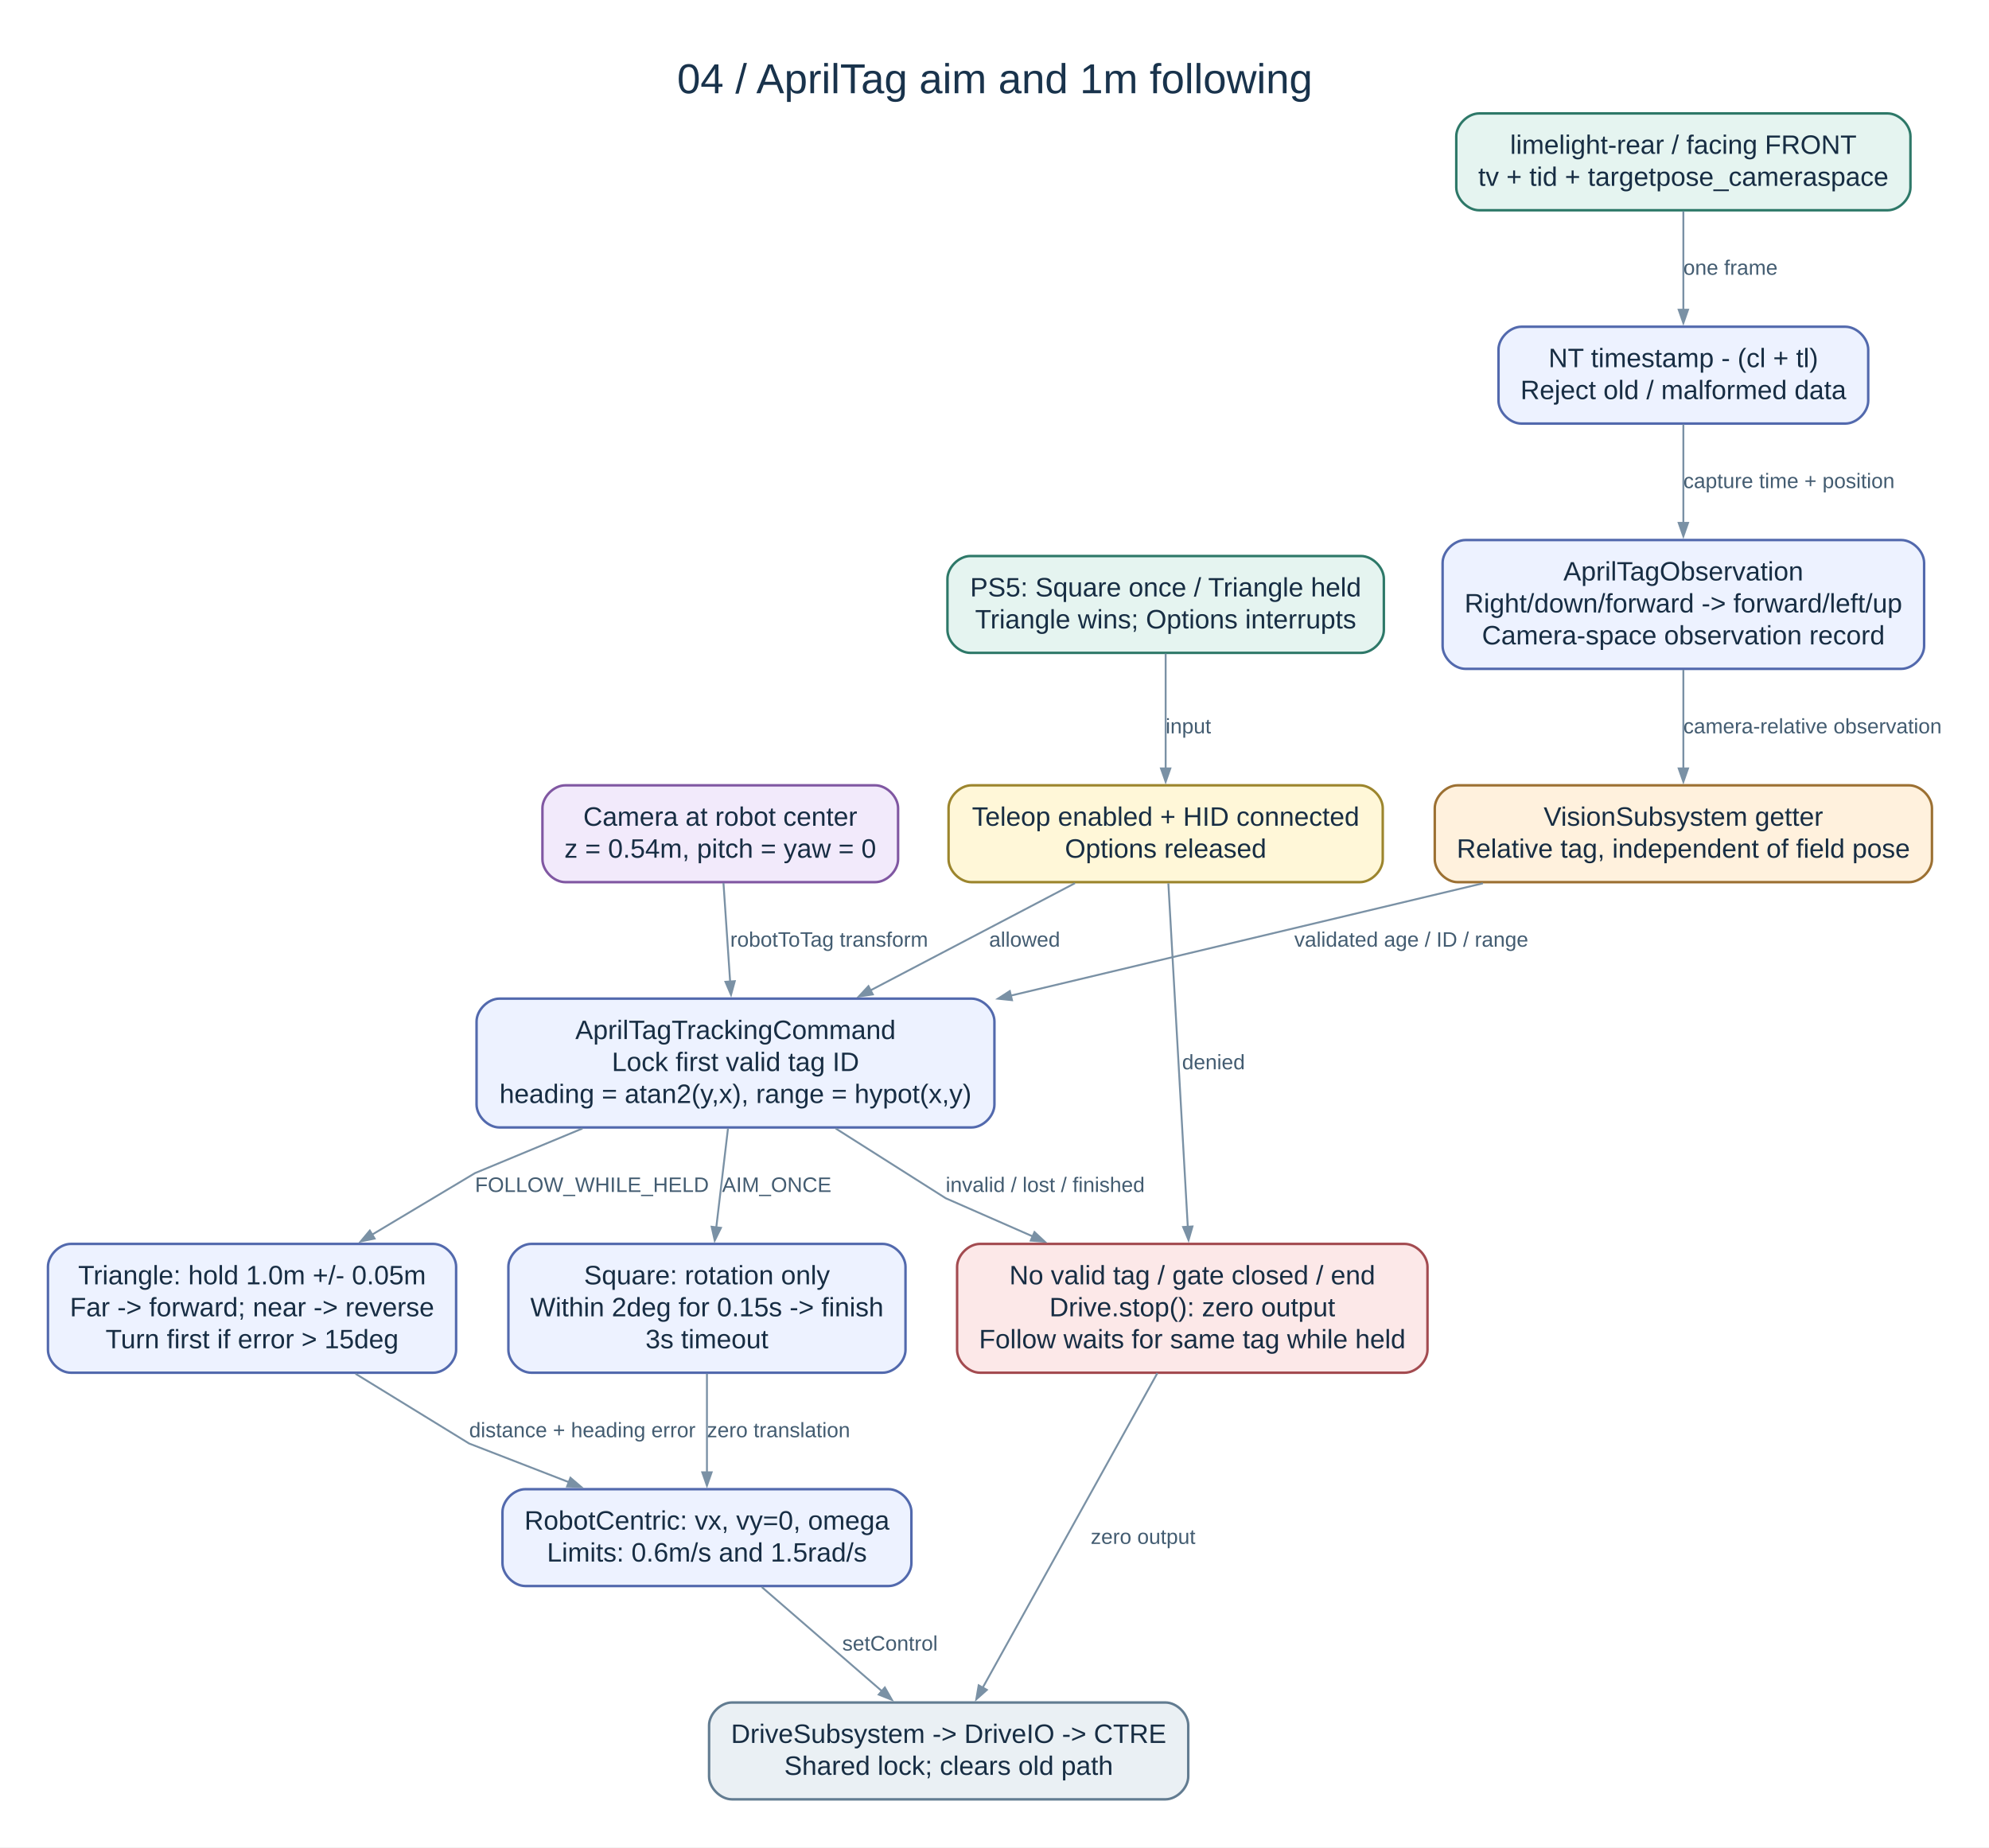
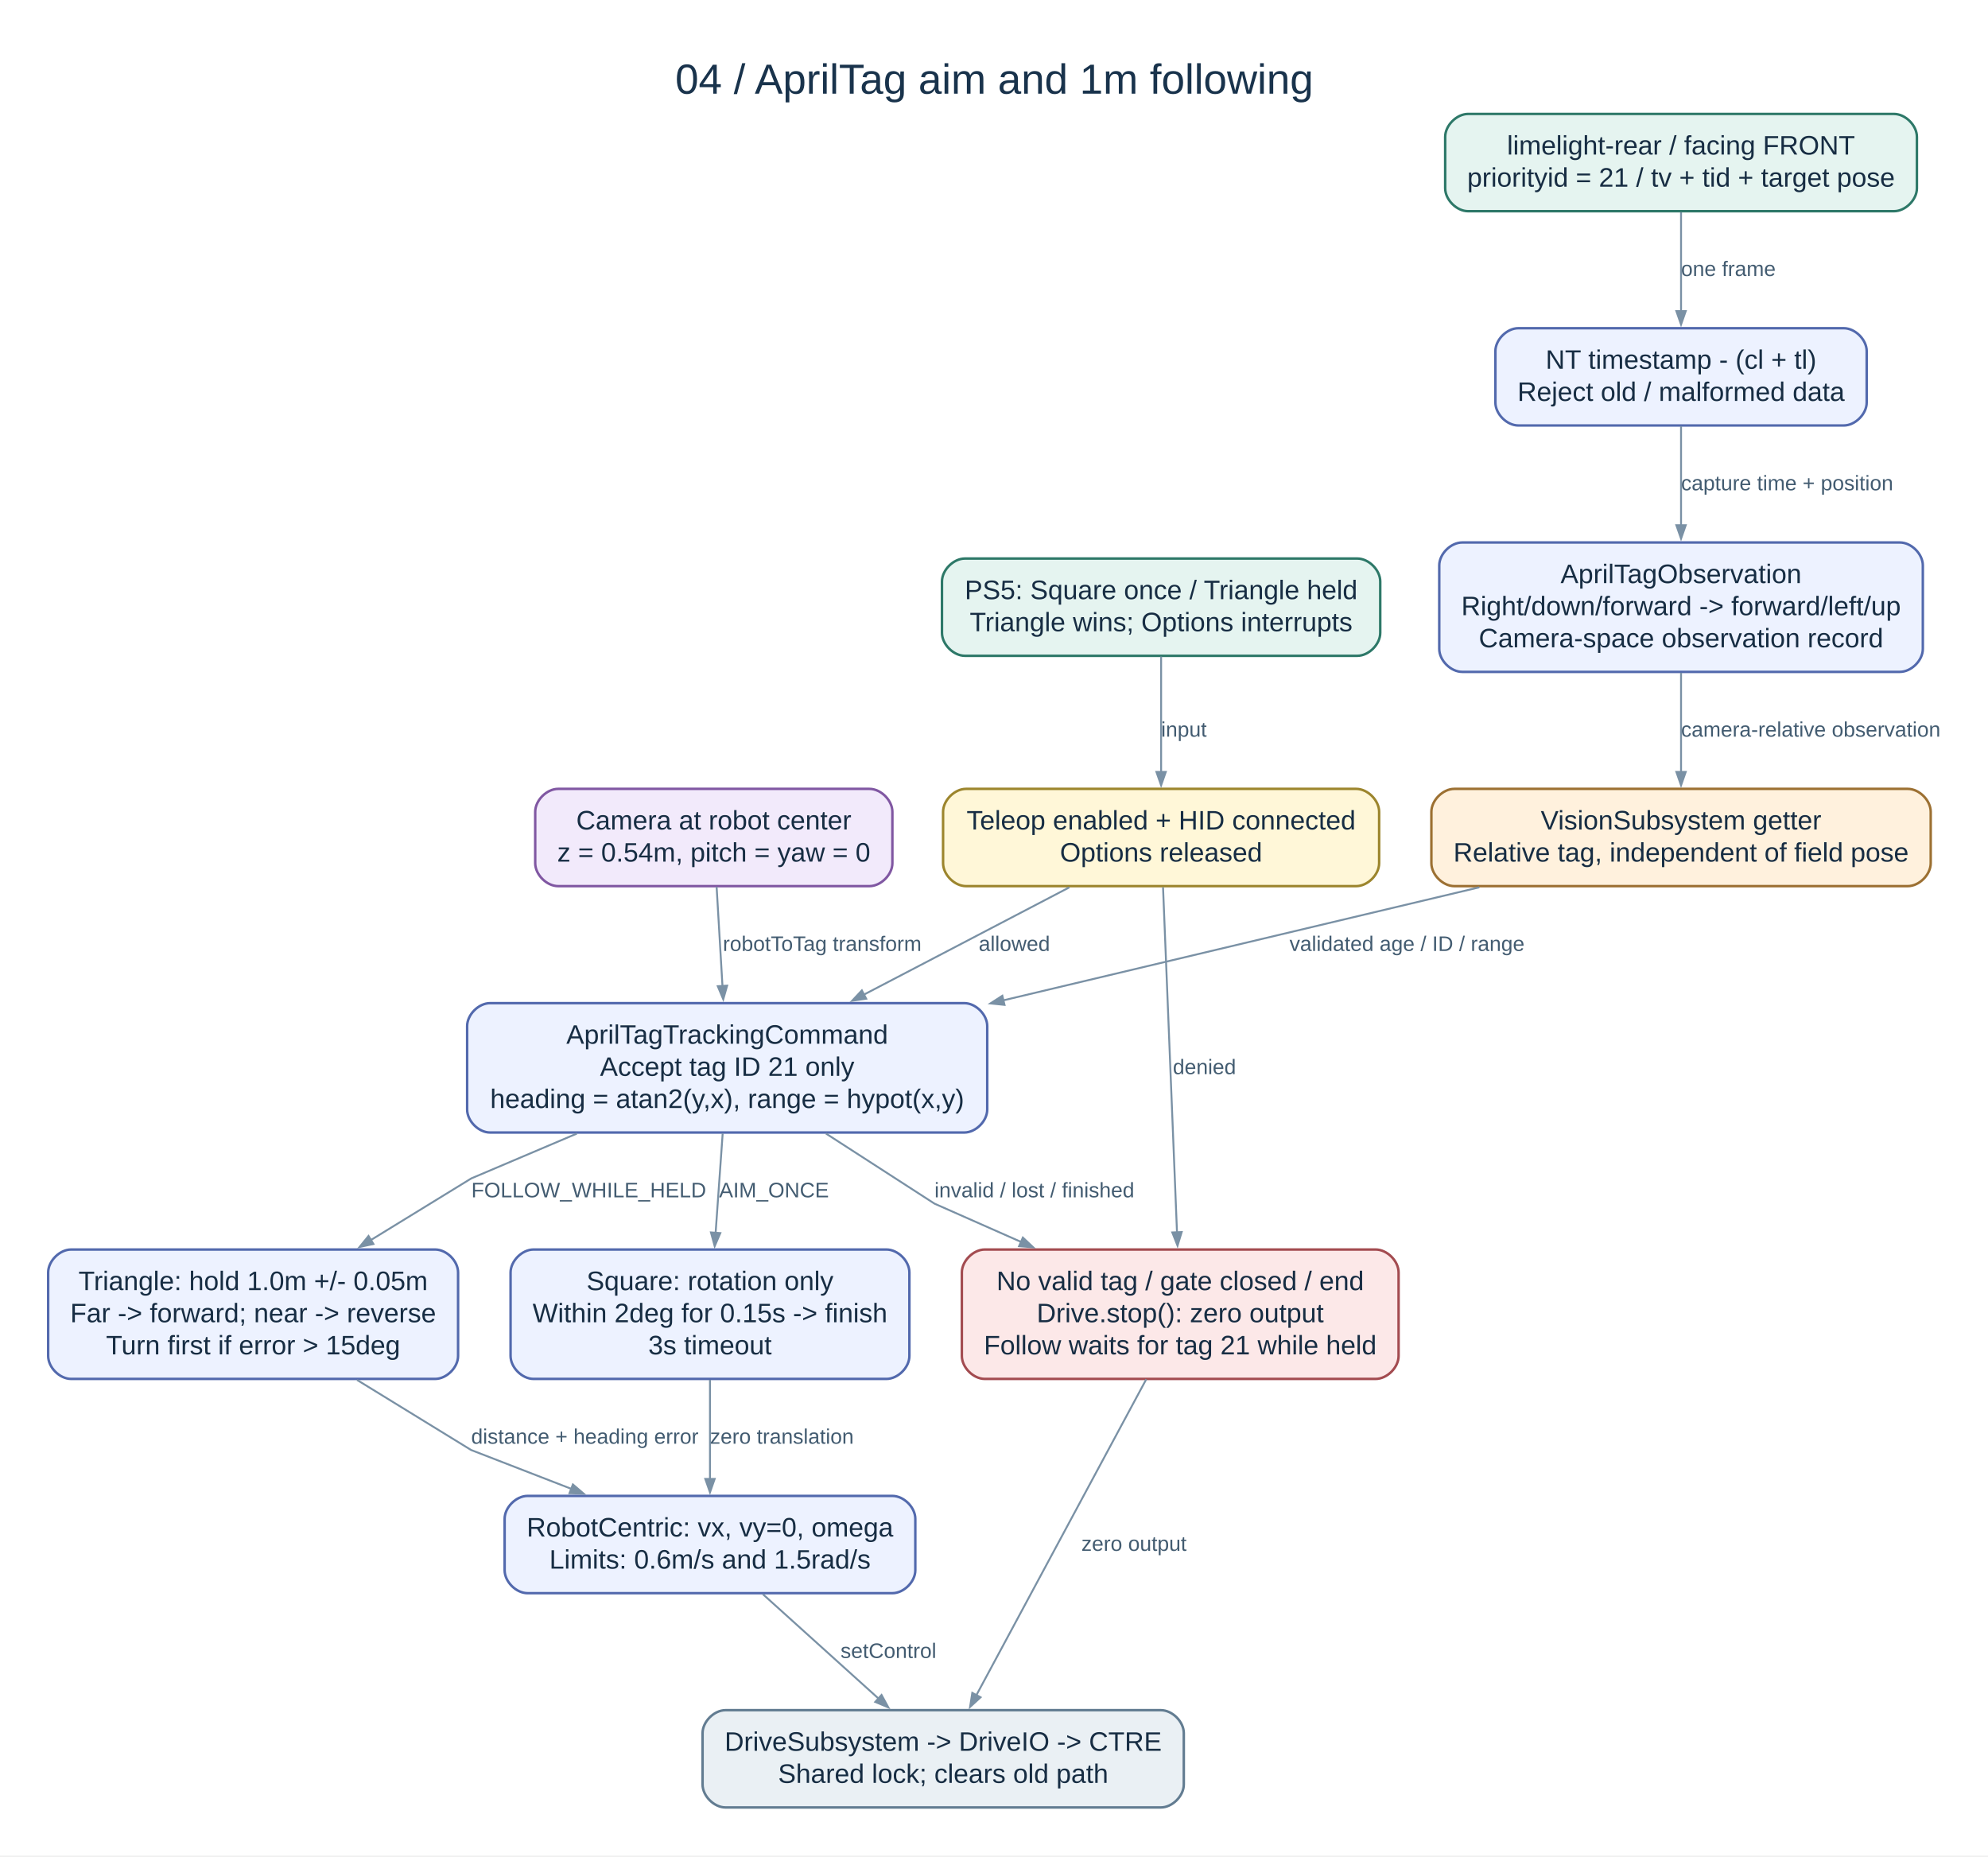
- <svg xmlns="http://www.w3.org/2000/svg" width="1045pt" height="971pt" viewBox="0.00 0.00 1045.00 971.00">
+ <svg xmlns="http://www.w3.org/2000/svg" width="1040pt" height="971pt" viewBox="0.00 0.00 1040.00 971.00">
  <g id="graph0" class="graph" transform="scale(1 1) rotate(0) translate(25.2 945.44)">
-     <polygon fill="white" stroke="none" points="-25.2,25.2 -25.2,-945.44 1020.15,-945.44 1020.15,25.2 -25.2,25.2" />
-     <text xml:space="preserve" text-anchor="middle" x="497.47" y="-896.44" font-family="Arial" font-size="22.00" fill="#19334c">04 / AprilTag aim and 1m following</text>
+     <polygon fill="white" stroke="none" points="-25.2,25.2 -25.2,-945.44 1015.15,-945.44 1015.15,25.2 -25.2,25.2" />
+     <text xml:space="preserve" text-anchor="middle" x="494.97" y="-896.44" font-family="Arial" font-size="22.00" fill="#19334c">04 / AprilTag aim and 1m following</text>
    <g id="node1" class="node">
-       <path fill="#e5f4f0" stroke="#2d7868" stroke-width="1.3" d="M689.86,-653.28C689.86,-653.28 484.58,-653.28 484.58,-653.28 478.58,-653.28 472.58,-647.28 472.58,-641.28 472.58,-641.28 472.58,-614.4 472.58,-614.4 472.58,-608.4 478.58,-602.4 484.58,-602.4 484.58,-602.4 689.86,-602.4 689.86,-602.4 695.86,-602.4 701.86,-608.4 701.86,-614.4 701.86,-614.4 701.86,-641.28 701.86,-641.28 701.86,-647.28 695.86,-653.28 689.86,-653.28" />
-       <text xml:space="preserve" text-anchor="middle" x="587.22" y="-632.04" font-family="Arial" font-size="14.00" fill="#172d43">PS5: Square once / Triangle held</text>
-       <text xml:space="preserve" text-anchor="middle" x="587.22" y="-615.24" font-family="Arial" font-size="14.00" fill="#172d43">Triangle wins; Options interrupts</text>
+       <path fill="#e5f4f0" stroke="#2d7868" stroke-width="1.3" d="M684.86,-653.28C684.86,-653.28 479.58,-653.28 479.58,-653.28 473.58,-653.28 467.58,-647.28 467.58,-641.28 467.58,-641.28 467.58,-614.4 467.58,-614.4 467.58,-608.4 473.58,-602.4 479.58,-602.4 479.58,-602.4 684.86,-602.4 684.86,-602.4 690.86,-602.4 696.86,-608.4 696.86,-614.4 696.86,-614.4 696.86,-641.28 696.86,-641.28 696.86,-647.28 690.86,-653.28 684.86,-653.28" />
+       <text xml:space="preserve" text-anchor="middle" x="582.22" y="-632.04" font-family="Arial" font-size="14.00" fill="#172d43">PS5: Square once / Triangle held</text>
+       <text xml:space="preserve" text-anchor="middle" x="582.22" y="-615.24" font-family="Arial" font-size="14.00" fill="#172d43">Triangle wins; Options interrupts</text>
    </g>
    <g id="node2" class="node">
-       <path fill="#fff7d8" stroke="#9c852d" stroke-width="1.3" d="M689.28,-532.8C689.28,-532.8 485.16,-532.8 485.16,-532.8 479.16,-532.8 473.16,-526.8 473.16,-520.8 473.16,-520.8 473.16,-493.92 473.16,-493.92 473.16,-487.92 479.16,-481.92 485.16,-481.92 485.16,-481.92 689.28,-481.92 689.28,-481.92 695.28,-481.92 701.28,-487.92 701.28,-493.92 701.28,-493.92 701.28,-520.8 701.28,-520.8 701.28,-526.8 695.28,-532.8 689.28,-532.8" />
-       <text xml:space="preserve" text-anchor="middle" x="587.22" y="-511.56" font-family="Arial" font-size="14.00" fill="#172d43">Teleop enabled + HID connected</text>
-       <text xml:space="preserve" text-anchor="middle" x="587.22" y="-494.76" font-family="Arial" font-size="14.00" fill="#172d43">Options released</text>
+       <path fill="#fff7d8" stroke="#9c852d" stroke-width="1.3" d="M684.28,-532.8C684.28,-532.8 480.16,-532.8 480.16,-532.8 474.16,-532.8 468.16,-526.8 468.16,-520.8 468.16,-520.8 468.16,-493.92 468.16,-493.92 468.16,-487.92 474.16,-481.92 480.16,-481.92 480.16,-481.92 684.28,-481.92 684.28,-481.92 690.28,-481.92 696.28,-487.92 696.28,-493.92 696.28,-493.92 696.28,-520.8 696.28,-520.8 696.28,-526.8 690.28,-532.8 684.28,-532.8" />
+       <text xml:space="preserve" text-anchor="middle" x="582.22" y="-511.56" font-family="Arial" font-size="14.00" fill="#172d43">Teleop enabled + HID connected</text>
+       <text xml:space="preserve" text-anchor="middle" x="582.22" y="-494.76" font-family="Arial" font-size="14.00" fill="#172d43">Options released</text>
    </g>
    <g id="edge1" class="edge">
-       <path fill="none" stroke="#7a91a5" d="M587.22,-602C587.22,-584.47 587.22,-560.78 587.22,-541.61" />
-       <polygon fill="#7a91a5" stroke="#7a91a5" points="589.67,-541.68 587.22,-534.68 584.77,-541.68 589.67,-541.68" />
-       <text xml:space="preserve" text-anchor="middle" x="599.15" y="-560.1" font-family="Arial" font-size="11.00" fill="#435c71">input</text>
+       <path fill="none" stroke="#7a91a5" d="M582.22,-602C582.22,-584.47 582.22,-560.78 582.22,-541.61" />
+       <polygon fill="#7a91a5" stroke="#7a91a5" points="584.67,-541.68 582.22,-534.68 579.77,-541.68 584.67,-541.68" />
+       <text xml:space="preserve" text-anchor="middle" x="594.15" y="-560.1" font-family="Arial" font-size="11.00" fill="#435c71">input</text>
    </g>
    <g id="node8" class="node">
-       <path fill="#edf2ff" stroke="#5269ad" stroke-width="1.3" d="M485.26,-420.72C485.26,-420.72 237.18,-420.72 237.18,-420.72 231.18,-420.72 225.18,-414.72 225.18,-408.72 225.18,-408.72 225.18,-365.04 225.18,-365.04 225.18,-359.04 231.18,-353.04 237.18,-353.04 237.18,-353.04 485.26,-353.04 485.26,-353.04 491.26,-353.04 497.26,-359.04 497.26,-365.04 497.26,-365.04 497.26,-408.72 497.26,-408.72 497.26,-414.72 491.26,-420.72 485.26,-420.72" />
-       <text xml:space="preserve" text-anchor="middle" x="361.22" y="-399.48" font-family="Arial" font-size="14.00" fill="#172d43">AprilTagTrackingCommand</text>
-       <text xml:space="preserve" text-anchor="middle" x="361.22" y="-382.68" font-family="Arial" font-size="14.00" fill="#172d43">Lock first valid tag ID</text>
-       <text xml:space="preserve" text-anchor="middle" x="361.22" y="-365.88" font-family="Arial" font-size="14.00" fill="#172d43">heading = atan2(y,x), range = hypot(x,y)</text>
+       <path fill="#edf2ff" stroke="#5269ad" stroke-width="1.3" d="M479.26,-420.72C479.26,-420.72 231.18,-420.72 231.18,-420.72 225.18,-420.72 219.18,-414.72 219.18,-408.72 219.18,-408.72 219.18,-365.04 219.18,-365.04 219.18,-359.04 225.18,-353.04 231.18,-353.04 231.18,-353.04 479.26,-353.04 479.26,-353.04 485.26,-353.04 491.26,-359.04 491.26,-365.04 491.26,-365.04 491.26,-408.72 491.26,-408.72 491.26,-414.72 485.26,-420.72 479.26,-420.72" />
+       <text xml:space="preserve" text-anchor="middle" x="355.22" y="-399.48" font-family="Arial" font-size="14.00" fill="#172d43">AprilTagTrackingCommand</text>
+       <text xml:space="preserve" text-anchor="middle" x="355.22" y="-382.68" font-family="Arial" font-size="14.00" fill="#172d43">Accept tag ID 21 only</text>
+       <text xml:space="preserve" text-anchor="middle" x="355.22" y="-365.88" font-family="Arial" font-size="14.00" fill="#172d43">heading = atan2(y,x), range = hypot(x,y)</text>
    </g>
    <g id="edge2" class="edge">
-       <path fill="none" stroke="#7a91a5" d="M539.57,-481.38C508.37,-465.03 467.06,-443.37 432.05,-425.01" />
-       <polygon fill="#7a91a5" stroke="#7a91a5" points="433.36,-422.93 426.02,-421.85 431.08,-427.27 433.36,-422.93" />
-       <text xml:space="preserve" text-anchor="middle" x="513.11" y="-448.02" font-family="Arial" font-size="11.00" fill="#435c71">allowed</text>
+       <path fill="none" stroke="#7a91a5" d="M534.22,-481.29C501.56,-464.22 464.22,-444.72 464.22,-444.72 464.22,-444.72 447.23,-435.86 426.66,-425.13" />
+       <polygon fill="#7a91a5" stroke="#7a91a5" points="427.94,-423.04 420.6,-421.97 425.67,-427.38 427.94,-423.04" />
+       <text xml:space="preserve" text-anchor="middle" x="505.44" y="-448.02" font-family="Arial" font-size="11.00" fill="#435c71">allowed</text>
    </g>
    <g id="node13" class="node">
-       <path fill="#fce8e8" stroke="#a34b50" stroke-width="1.3" d="M712.79,-291.84C712.79,-291.84 489.65,-291.84 489.65,-291.84 483.65,-291.84 477.65,-285.84 477.65,-279.84 477.65,-279.84 477.65,-236.16 477.65,-236.16 477.65,-230.16 483.65,-224.16 489.65,-224.16 489.65,-224.16 712.79,-224.16 712.79,-224.16 718.79,-224.16 724.79,-230.16 724.79,-236.16 724.79,-236.16 724.79,-279.84 724.79,-279.84 724.79,-285.84 718.79,-291.84 712.79,-291.84" />
-       <text xml:space="preserve" text-anchor="middle" x="601.22" y="-270.6" font-family="Arial" font-size="14.00" fill="#172d43">No valid tag / gate closed / end</text>
-       <text xml:space="preserve" text-anchor="middle" x="601.22" y="-253.8" font-family="Arial" font-size="14.00" fill="#172d43">Drive.stop(): zero output</text>
-       <text xml:space="preserve" text-anchor="middle" x="601.22" y="-237" font-family="Arial" font-size="14.00" fill="#172d43">Follow waits for same tag while held</text>
+       <path fill="#fce8e8" stroke="#a34b50" stroke-width="1.3" d="M694.46,-291.84C694.46,-291.84 489.98,-291.84 489.98,-291.84 483.98,-291.84 477.98,-285.84 477.98,-279.84 477.98,-279.84 477.98,-236.16 477.98,-236.16 477.98,-230.16 483.98,-224.16 489.98,-224.16 489.98,-224.16 694.46,-224.16 694.46,-224.16 700.46,-224.16 706.46,-230.16 706.46,-236.16 706.46,-236.16 706.46,-279.84 706.46,-279.84 706.46,-285.84 700.46,-291.84 694.46,-291.84" />
+       <text xml:space="preserve" text-anchor="middle" x="592.22" y="-270.6" font-family="Arial" font-size="14.00" fill="#172d43">No valid tag / gate closed / end</text>
+       <text xml:space="preserve" text-anchor="middle" x="592.22" y="-253.8" font-family="Arial" font-size="14.00" fill="#172d43">Drive.stop(): zero output</text>
+       <text xml:space="preserve" text-anchor="middle" x="592.22" y="-237" font-family="Arial" font-size="14.00" fill="#172d43">Follow waits for tag 21 while held</text>
    </g>
    <g id="edge3" class="edge">
-       <path fill="none" stroke="#7a91a5" d="M588.64,-481.28C591.04,-438.81 595.94,-352.34 598.86,-300.66" />
-       <polygon fill="#7a91a5" stroke="#7a91a5" points="601.3,-301 599.25,-293.87 596.4,-300.72 601.3,-301" />
-       <text xml:space="preserve" text-anchor="middle" x="612.36" y="-383.58" font-family="Arial" font-size="11.00" fill="#435c71">denied</text>
+       <path fill="none" stroke="#7a91a5" d="M583.23,-481.28C584.95,-438.81 588.45,-352.34 590.54,-300.66" />
+       <polygon fill="#7a91a5" stroke="#7a91a5" points="592.98,-300.97 590.81,-293.87 588.08,-300.77 592.98,-300.97" />
+       <text xml:space="preserve" text-anchor="middle" x="604.89" y="-383.58" font-family="Arial" font-size="11.00" fill="#435c71">denied</text>
    </g>
    <g id="node3" class="node">
-       <path fill="#e5f4f0" stroke="#2d7868" stroke-width="1.3" d="M966.53,-885.84C966.53,-885.84 751.91,-885.84 751.91,-885.84 745.91,-885.84 739.91,-879.84 739.91,-873.84 739.91,-873.84 739.91,-846.96 739.91,-846.96 739.91,-840.96 745.91,-834.96 751.91,-834.96 751.91,-834.96 966.53,-834.96 966.53,-834.96 972.53,-834.96 978.53,-840.96 978.53,-846.96 978.53,-846.96 978.53,-873.84 978.53,-873.84 978.53,-879.84 972.53,-885.84 966.53,-885.84" />
-       <text xml:space="preserve" text-anchor="middle" x="859.22" y="-864.6" font-family="Arial" font-size="14.00" fill="#172d43">limelight-rear / facing FRONT</text>
-       <text xml:space="preserve" text-anchor="middle" x="859.22" y="-847.8" font-family="Arial" font-size="14.00" fill="#172d43">tv + tid + targetpose_cameraspace</text>
+       <path fill="#e5f4f0" stroke="#2d7868" stroke-width="1.3" d="M965.61,-885.84C965.61,-885.84 742.83,-885.84 742.83,-885.84 736.83,-885.84 730.83,-879.84 730.83,-873.84 730.83,-873.84 730.83,-846.96 730.83,-846.96 730.83,-840.96 736.83,-834.96 742.83,-834.96 742.83,-834.96 965.61,-834.96 965.61,-834.96 971.61,-834.96 977.61,-840.96 977.61,-846.96 977.61,-846.96 977.61,-873.84 977.61,-873.84 977.61,-879.84 971.61,-885.84 965.61,-885.84" />
+       <text xml:space="preserve" text-anchor="middle" x="854.22" y="-864.6" font-family="Arial" font-size="14.00" fill="#172d43">limelight-rear / facing FRONT</text>
+       <text xml:space="preserve" text-anchor="middle" x="854.22" y="-847.8" font-family="Arial" font-size="14.00" fill="#172d43">priorityid = 21 / tv + tid + target pose</text>
    </g>
    <g id="node4" class="node">
-       <path fill="#edf2ff" stroke="#5269ad" stroke-width="1.3" d="M944.34,-773.76C944.34,-773.76 774.1,-773.76 774.1,-773.76 768.1,-773.76 762.1,-767.76 762.1,-761.76 762.1,-761.76 762.1,-734.88 762.1,-734.88 762.1,-728.88 768.1,-722.88 774.1,-722.88 774.1,-722.88 944.34,-722.88 944.34,-722.88 950.34,-722.88 956.34,-728.88 956.34,-734.88 956.34,-734.88 956.34,-761.76 956.34,-761.76 956.34,-767.76 950.34,-773.76 944.34,-773.76" />
-       <text xml:space="preserve" text-anchor="middle" x="859.22" y="-752.52" font-family="Arial" font-size="14.00" fill="#172d43">NT timestamp - (cl + tl)</text>
-       <text xml:space="preserve" text-anchor="middle" x="859.22" y="-735.72" font-family="Arial" font-size="14.00" fill="#172d43">Reject old / malformed data</text>
+       <path fill="#edf2ff" stroke="#5269ad" stroke-width="1.3" d="M939.34,-773.76C939.34,-773.76 769.1,-773.76 769.1,-773.76 763.1,-773.76 757.1,-767.76 757.1,-761.76 757.1,-761.76 757.1,-734.88 757.1,-734.88 757.1,-728.88 763.1,-722.88 769.1,-722.88 769.1,-722.88 939.34,-722.88 939.34,-722.88 945.34,-722.88 951.34,-728.88 951.34,-734.88 951.34,-734.88 951.34,-761.76 951.34,-761.76 951.34,-767.76 945.34,-773.76 939.34,-773.76" />
+       <text xml:space="preserve" text-anchor="middle" x="854.22" y="-752.52" font-family="Arial" font-size="14.00" fill="#172d43">NT timestamp - (cl + tl)</text>
+       <text xml:space="preserve" text-anchor="middle" x="854.22" y="-735.72" font-family="Arial" font-size="14.00" fill="#172d43">Reject old / malformed data</text>
    </g>
    <g id="edge4" class="edge">
-       <path fill="none" stroke="#7a91a5" d="M859.22,-834.42C859.22,-819.08 859.22,-799.24 859.22,-782.58" />
-       <polygon fill="#7a91a5" stroke="#7a91a5" points="861.67,-782.71 859.22,-775.71 856.77,-782.71 861.67,-782.71" />
-       <text xml:space="preserve" text-anchor="middle" x="883.98" y="-801.06" font-family="Arial" font-size="11.00" fill="#435c71">one frame</text>
+       <path fill="none" stroke="#7a91a5" d="M854.22,-834.42C854.22,-819.08 854.22,-799.24 854.22,-782.58" />
+       <polygon fill="#7a91a5" stroke="#7a91a5" points="856.67,-782.71 854.22,-775.71 851.77,-782.71 856.67,-782.71" />
+       <text xml:space="preserve" text-anchor="middle" x="878.98" y="-801.06" font-family="Arial" font-size="11.00" fill="#435c71">one frame</text>
    </g>
    <g id="node6" class="node">
-       <path fill="#edf2ff" stroke="#5269ad" stroke-width="1.3" d="M973.71,-661.68C973.71,-661.68 744.73,-661.68 744.73,-661.68 738.73,-661.68 732.73,-655.68 732.73,-649.68 732.73,-649.68 732.73,-606 732.73,-606 732.73,-600 738.73,-594 744.73,-594 744.73,-594 973.71,-594 973.71,-594 979.71,-594 985.71,-600 985.71,-606 985.71,-606 985.71,-649.68 985.71,-649.68 985.71,-655.68 979.71,-661.68 973.71,-661.68" />
-       <text xml:space="preserve" text-anchor="middle" x="859.22" y="-640.44" font-family="Arial" font-size="14.00" fill="#172d43">AprilTagObservation</text>
-       <text xml:space="preserve" text-anchor="middle" x="859.22" y="-623.64" font-family="Arial" font-size="14.00" fill="#172d43">Right/down/forward -&gt; forward/left/up</text>
-       <text xml:space="preserve" text-anchor="middle" x="859.22" y="-606.84" font-family="Arial" font-size="14.00" fill="#172d43">Camera-space observation record</text>
+       <path fill="#edf2ff" stroke="#5269ad" stroke-width="1.3" d="M968.71,-661.68C968.71,-661.68 739.73,-661.68 739.73,-661.68 733.73,-661.68 727.73,-655.68 727.73,-649.68 727.73,-649.68 727.73,-606 727.73,-606 727.73,-600 733.73,-594 739.73,-594 739.73,-594 968.71,-594 968.71,-594 974.71,-594 980.71,-600 980.71,-606 980.71,-606 980.71,-649.68 980.71,-649.68 980.71,-655.68 974.71,-661.68 968.71,-661.68" />
+       <text xml:space="preserve" text-anchor="middle" x="854.22" y="-640.44" font-family="Arial" font-size="14.00" fill="#172d43">AprilTagObservation</text>
+       <text xml:space="preserve" text-anchor="middle" x="854.22" y="-623.64" font-family="Arial" font-size="14.00" fill="#172d43">Right/down/forward -&gt; forward/left/up</text>
+       <text xml:space="preserve" text-anchor="middle" x="854.22" y="-606.84" font-family="Arial" font-size="14.00" fill="#172d43">Camera-space observation record</text>
    </g>
    <g id="edge5" class="edge">
-       <path fill="none" stroke="#7a91a5" d="M859.22,-722.48C859.22,-707.44 859.22,-687.86 859.22,-670.5" />
-       <polygon fill="#7a91a5" stroke="#7a91a5" points="861.67,-670.7 859.22,-663.7 856.77,-670.7 861.67,-670.7" />
-       <text xml:space="preserve" text-anchor="middle" x="914.71" y="-688.98" font-family="Arial" font-size="11.00" fill="#435c71">capture time + position</text>
+       <path fill="none" stroke="#7a91a5" d="M854.22,-722.48C854.22,-707.44 854.22,-687.86 854.22,-670.5" />
+       <polygon fill="#7a91a5" stroke="#7a91a5" points="856.67,-670.7 854.22,-663.7 851.77,-670.7 856.67,-670.7" />
+       <text xml:space="preserve" text-anchor="middle" x="909.71" y="-688.98" font-family="Arial" font-size="11.00" fill="#435c71">capture time + position</text>
    </g>
    <g id="node5" class="node">
-       <path fill="#f2eafb" stroke="#8057a2" stroke-width="1.3" d="M434.64,-532.8C434.64,-532.8 271.79,-532.8 271.79,-532.8 265.79,-532.8 259.79,-526.8 259.79,-520.8 259.79,-520.8 259.79,-493.92 259.79,-493.92 259.79,-487.92 265.79,-481.92 271.79,-481.92 271.79,-481.92 434.64,-481.92 434.64,-481.92 440.64,-481.92 446.64,-487.92 446.64,-493.92 446.64,-493.92 446.64,-520.8 446.64,-520.8 446.64,-526.8 440.64,-532.8 434.64,-532.8" />
-       <text xml:space="preserve" text-anchor="middle" x="353.22" y="-511.56" font-family="Arial" font-size="14.00" fill="#172d43">Camera at robot center</text>
-       <text xml:space="preserve" text-anchor="middle" x="353.22" y="-494.76" font-family="Arial" font-size="14.00" fill="#172d43">z = 0.54m, pitch = yaw = 0</text>
+       <path fill="#f2eafb" stroke="#8057a2" stroke-width="1.3" d="M429.64,-532.8C429.64,-532.8 266.79,-532.8 266.79,-532.8 260.79,-532.8 254.79,-526.8 254.79,-520.8 254.79,-520.8 254.79,-493.92 254.79,-493.92 254.79,-487.92 260.79,-481.92 266.79,-481.92 266.79,-481.92 429.64,-481.92 429.64,-481.92 435.64,-481.92 441.64,-487.92 441.64,-493.92 441.64,-493.92 441.64,-520.8 441.64,-520.8 441.64,-526.8 435.64,-532.8 429.64,-532.8" />
+       <text xml:space="preserve" text-anchor="middle" x="348.22" y="-511.56" font-family="Arial" font-size="14.00" fill="#172d43">Camera at robot center</text>
+       <text xml:space="preserve" text-anchor="middle" x="348.22" y="-494.76" font-family="Arial" font-size="14.00" fill="#172d43">z = 0.54m, pitch = yaw = 0</text>
    </g>
    <g id="edge6" class="edge">
-       <path fill="none" stroke="#7a91a5" d="M354.9,-481.52C355.91,-466.48 357.23,-446.9 358.41,-429.54" />
-       <polygon fill="#7a91a5" stroke="#7a91a5" points="360.84,-429.89 358.87,-422.74 355.95,-429.56 360.84,-429.89" />
-       <text xml:space="preserve" text-anchor="middle" x="410.41" y="-448.02" font-family="Arial" font-size="11.00" fill="#435c71">robotToTag transform</text>
+       <path fill="none" stroke="#7a91a5" d="M349.69,-481.52C350.58,-466.48 351.73,-446.9 352.76,-429.54" />
+       <polygon fill="#7a91a5" stroke="#7a91a5" points="355.19,-429.87 353.16,-422.74 350.3,-429.58 355.19,-429.87" />
+       <text xml:space="preserve" text-anchor="middle" x="404.91" y="-448.02" font-family="Arial" font-size="11.00" fill="#435c71">robotToTag transform</text>
    </g>
    <g id="node7" class="node">
-       <path fill="#fff1dd" stroke="#9c7032" stroke-width="1.3" d="M977.83,-532.8C977.83,-532.8 740.61,-532.8 740.61,-532.8 734.61,-532.8 728.61,-526.8 728.61,-520.8 728.61,-520.8 728.61,-493.92 728.61,-493.92 728.61,-487.92 734.61,-481.92 740.61,-481.92 740.61,-481.92 977.83,-481.92 977.83,-481.92 983.83,-481.92 989.83,-487.92 989.83,-493.92 989.83,-493.92 989.83,-520.8 989.83,-520.8 989.83,-526.8 983.83,-532.8 977.83,-532.8" />
-       <text xml:space="preserve" text-anchor="middle" x="859.22" y="-511.56" font-family="Arial" font-size="14.00" fill="#172d43">VisionSubsystem getter</text>
-       <text xml:space="preserve" text-anchor="middle" x="859.22" y="-494.76" font-family="Arial" font-size="14.00" fill="#172d43">Relative tag, independent of field pose</text>
+       <path fill="#fff1dd" stroke="#9c7032" stroke-width="1.3" d="M972.83,-532.8C972.83,-532.8 735.61,-532.8 735.61,-532.8 729.61,-532.8 723.61,-526.8 723.61,-520.8 723.61,-520.8 723.61,-493.92 723.61,-493.92 723.61,-487.92 729.61,-481.92 735.61,-481.92 735.61,-481.92 972.83,-481.92 972.83,-481.92 978.83,-481.92 984.83,-487.92 984.83,-493.92 984.83,-493.92 984.83,-520.8 984.83,-520.8 984.83,-526.8 978.83,-532.8 972.83,-532.8" />
+       <text xml:space="preserve" text-anchor="middle" x="854.22" y="-511.56" font-family="Arial" font-size="14.00" fill="#172d43">VisionSubsystem getter</text>
+       <text xml:space="preserve" text-anchor="middle" x="854.22" y="-494.76" font-family="Arial" font-size="14.00" fill="#172d43">Relative tag, independent of field pose</text>
    </g>
    <g id="edge7" class="edge">
-       <path fill="none" stroke="#7a91a5" d="M859.22,-593.52C859.22,-577.2 859.22,-557.61 859.22,-541.34" />
-       <polygon fill="#7a91a5" stroke="#7a91a5" points="861.67,-541.68 859.22,-534.68 856.77,-541.68 861.67,-541.68" />
-       <text xml:space="preserve" text-anchor="middle" x="927.08" y="-560.1" font-family="Arial" font-size="11.00" fill="#435c71">camera-relative observation</text>
+       <path fill="none" stroke="#7a91a5" d="M854.22,-593.52C854.22,-577.2 854.22,-557.61 854.22,-541.34" />
+       <polygon fill="#7a91a5" stroke="#7a91a5" points="856.67,-541.68 854.22,-534.68 851.77,-541.68 856.67,-541.68" />
+       <text xml:space="preserve" text-anchor="middle" x="922.08" y="-560.1" font-family="Arial" font-size="11.00" fill="#435c71">camera-relative observation</text>
    </g>
    <g id="edge8" class="edge">
-       <path fill="none" stroke="#7a91a5" d="M753.91,-481.31C681.75,-464.14 585.1,-441.14 505.75,-422.27" />
-       <polygon fill="#7a91a5" stroke="#7a91a5" points="506.49,-419.92 499.11,-420.69 505.35,-424.69 506.49,-419.92" />
-       <text xml:space="preserve" text-anchor="middle" x="716.28" y="-448.02" font-family="Arial" font-size="11.00" fill="#435c71">validated age / ID / range</text>
+       <path fill="none" stroke="#7a91a5" d="M748.7,-481.31C676.25,-464.1 579.18,-441.06 499.58,-422.16" />
+       <polygon fill="#7a91a5" stroke="#7a91a5" points="500.3,-419.81 492.92,-420.57 499.16,-424.58 500.3,-419.81" />
+       <text xml:space="preserve" text-anchor="middle" x="710.87" y="-448.02" font-family="Arial" font-size="11.00" fill="#435c71">validated age / ID / range</text>
    </g>
    <g id="node9" class="node">
      <path fill="#edf2ff" stroke="#5269ad" stroke-width="1.3" d="M438.54,-291.84C438.54,-291.84 253.9,-291.84 253.9,-291.84 247.9,-291.84 241.9,-285.84 241.9,-279.84 241.9,-279.84 241.9,-236.16 241.9,-236.16 241.9,-230.16 247.9,-224.16 253.9,-224.16 253.9,-224.16 438.54,-224.16 438.54,-224.16 444.54,-224.16 450.54,-230.16 450.54,-236.16 450.54,-236.16 450.54,-279.84 450.54,-279.84 450.54,-285.84 444.54,-291.84 438.54,-291.84" />
      <text xml:space="preserve" text-anchor="middle" x="346.22" y="-270.6" font-family="Arial" font-size="14.00" fill="#172d43">Square: rotation only</text>
      <text xml:space="preserve" text-anchor="middle" x="346.22" y="-253.8" font-family="Arial" font-size="14.00" fill="#172d43">Within 2deg for 0.15s -&gt; finish</text>
      <text xml:space="preserve" text-anchor="middle" x="346.22" y="-237" font-family="Arial" font-size="14.00" fill="#172d43">3s timeout</text>
    </g>
    <g id="edge9" class="edge">
-       <path fill="none" stroke="#7a91a5" d="M357.28,-352.54C355.38,-336.52 353.09,-317.15 351.09,-300.21" />
-       <polygon fill="#7a91a5" stroke="#7a91a5" points="353.57,-300.28 350.31,-293.62 348.7,-300.86 353.57,-300.28" />
-       <text xml:space="preserve" text-anchor="middle" x="382.9" y="-319.14" font-family="Arial" font-size="11.00" fill="#435c71">AIM_ONCE</text>
+       <path fill="none" stroke="#7a91a5" d="M352.86,-352.54C351.72,-336.52 350.34,-317.15 349.14,-300.21" />
+       <polygon fill="#7a91a5" stroke="#7a91a5" points="351.61,-300.43 348.68,-293.62 346.73,-300.78 351.61,-300.43" />
+       <text xml:space="preserve" text-anchor="middle" x="379.72" y="-319.14" font-family="Arial" font-size="11.00" fill="#435c71">AIM_ONCE</text>
    </g>
    <g id="node10" class="node">
      <path fill="#edf2ff" stroke="#5269ad" stroke-width="1.3" d="M202.44,-291.84C202.44,-291.84 12,-291.84 12,-291.84 6,-291.84 0,-285.84 0,-279.84 0,-279.84 0,-236.16 0,-236.16 0,-230.16 6,-224.16 12,-224.16 12,-224.16 202.44,-224.16 202.44,-224.16 208.44,-224.16 214.44,-230.16 214.44,-236.16 214.44,-236.16 214.44,-279.84 214.44,-279.84 214.44,-285.84 208.44,-291.84 202.44,-291.84" />
      <text xml:space="preserve" text-anchor="middle" x="107.22" y="-270.6" font-family="Arial" font-size="14.00" fill="#172d43">Triangle: hold 1.0m +/- 0.05m</text>
      <text xml:space="preserve" text-anchor="middle" x="107.22" y="-253.8" font-family="Arial" font-size="14.00" fill="#172d43">Far -&gt; forward; near -&gt; reverse</text>
      <text xml:space="preserve" text-anchor="middle" x="107.22" y="-237" font-family="Arial" font-size="14.00" fill="#172d43">Turn first if error &gt; 15deg</text>
    </g>
    <g id="edge10" class="edge">
-       <path fill="none" stroke="#7a91a5" d="M280.81,-352.49C251.02,-340.11 224.36,-329.04 224.36,-329.04 224.36,-329.04 197.89,-313.21 170.12,-296.61" />
-       <polygon fill="#7a91a5" stroke="#7a91a5" points="171.61,-294.65 164.34,-293.16 169.09,-298.85 171.61,-294.65" />
-       <text xml:space="preserve" text-anchor="middle" x="285.79" y="-319.14" font-family="Arial" font-size="11.00" fill="#435c71">FOLLOW_WHILE_HELD</text>
+       <path fill="none" stroke="#7a91a5" d="M276.58,-352.49C247.44,-340.11 221.36,-329.04 221.36,-329.04 221.36,-329.04 195.78,-313.35 168.85,-296.82" />
+       <polygon fill="#7a91a5" stroke="#7a91a5" points="170.15,-294.74 162.9,-293.17 167.59,-298.92 170.15,-294.74" />
+       <text xml:space="preserve" text-anchor="middle" x="282.79" y="-319.14" font-family="Arial" font-size="11.00" fill="#435c71">FOLLOW_WHILE_HELD</text>
    </g>
    <g id="edge14" class="edge">
-       <path fill="none" stroke="#7a91a5" d="M413.86,-352.5C442.3,-334.46 471.67,-315.84 471.67,-315.84 471.67,-315.84 492.58,-306.67 517.6,-295.69" />
-       <polygon fill="#7a91a5" stroke="#7a91a5" points="518.3,-298.06 523.72,-293 516.33,-293.57 518.3,-298.06" />
-       <text xml:space="preserve" text-anchor="middle" x="523.94" y="-319.14" font-family="Arial" font-size="11.00" fill="#435c71">invalid / lost / finished</text>
+       <path fill="none" stroke="#7a91a5" d="M406.9,-352.5C434.83,-334.46 463.67,-315.84 463.67,-315.84 463.67,-315.84 484.24,-306.74 508.92,-295.83" />
+       <polygon fill="#7a91a5" stroke="#7a91a5" points="509.9,-298.08 515.31,-293 507.92,-293.59 509.9,-298.08" />
+       <text xml:space="preserve" text-anchor="middle" x="515.94" y="-319.14" font-family="Arial" font-size="11.00" fill="#435c71">invalid / lost / finished</text>
    </g>
    <g id="node11" class="node">
      <path fill="#edf2ff" stroke="#5269ad" stroke-width="1.3" d="M441.64,-162.96C441.64,-162.96 250.79,-162.96 250.79,-162.96 244.79,-162.96 238.79,-156.96 238.79,-150.96 238.79,-150.96 238.79,-124.08 238.79,-124.08 238.79,-118.08 244.79,-112.08 250.79,-112.08 250.79,-112.08 441.64,-112.08 441.64,-112.08 447.64,-112.08 453.64,-118.08 453.64,-124.08 453.64,-124.08 453.64,-150.96 453.64,-150.96 453.64,-156.96 447.64,-162.96 441.64,-162.96" />
      <text xml:space="preserve" text-anchor="middle" x="346.22" y="-141.72" font-family="Arial" font-size="14.00" fill="#172d43">RobotCentric: vx, vy=0, omega</text>
      <text xml:space="preserve" text-anchor="middle" x="346.22" y="-124.92" font-family="Arial" font-size="14.00" fill="#172d43">Limits: 0.6m/s and 1.5rad/s</text>
    </g>
    <g id="edge11" class="edge">
      <path fill="none" stroke="#7a91a5" d="M346.22,-223.68C346.22,-207.36 346.22,-187.77 346.22,-171.5" />
      <polygon fill="#7a91a5" stroke="#7a91a5" points="348.67,-171.84 346.22,-164.84 343.77,-171.84 348.67,-171.84" />
      <text xml:space="preserve" text-anchor="middle" x="383.82" y="-190.26" font-family="Arial" font-size="11.00" fill="#435c71">zero translation</text>
    </g>
    <g id="edge12" class="edge">
      <path fill="none" stroke="#7a91a5" d="M161.58,-223.62C190.96,-205.58 221.28,-186.96 221.28,-186.96 221.28,-186.96 246.17,-177.31 273.73,-166.63" />
      <polygon fill="#7a91a5" stroke="#7a91a5" points="274.5,-168.95 280.14,-164.14 272.73,-164.38 274.5,-168.95" />
      <text xml:space="preserve" text-anchor="middle" x="280.75" y="-190.26" font-family="Arial" font-size="11.00" fill="#435c71">distance + heading error</text>
    </g>
    <g id="node12" class="node">
-       <path fill="#eaf0f4" stroke="#627c91" stroke-width="1.3" d="M587.09,-50.88C587.09,-50.88 359.34,-50.88 359.34,-50.88 353.34,-50.88 347.34,-44.88 347.34,-38.88 347.34,-38.88 347.34,-12 347.34,-12 347.34,-6 353.34,0 359.34,0 359.34,0 587.09,0 587.09,0 593.09,0 599.09,-6 599.09,-12 599.09,-12 599.09,-38.88 599.09,-38.88 599.09,-44.88 593.09,-50.88 587.09,-50.88" />
-       <text xml:space="preserve" text-anchor="middle" x="473.22" y="-29.64" font-family="Arial" font-size="14.00" fill="#172d43">DriveSubsystem -&gt; DriveIO -&gt; CTRE</text>
-       <text xml:space="preserve" text-anchor="middle" x="473.22" y="-12.84" font-family="Arial" font-size="14.00" fill="#172d43">Shared lock; clears old path</text>
+       <path fill="#eaf0f4" stroke="#627c91" stroke-width="1.3" d="M582.09,-50.88C582.09,-50.88 354.34,-50.88 354.34,-50.88 348.34,-50.88 342.34,-44.88 342.34,-38.88 342.34,-38.88 342.34,-12 342.34,-12 342.34,-6 348.34,0 354.34,0 354.34,0 582.09,0 582.09,0 588.09,0 594.09,-6 594.09,-12 594.09,-12 594.09,-38.88 594.09,-38.88 594.09,-44.88 588.09,-50.88 582.09,-50.88" />
+       <text xml:space="preserve" text-anchor="middle" x="468.22" y="-29.64" font-family="Arial" font-size="14.00" fill="#172d43">DriveSubsystem -&gt; DriveIO -&gt; CTRE</text>
+       <text xml:space="preserve" text-anchor="middle" x="468.22" y="-12.84" font-family="Arial" font-size="14.00" fill="#172d43">Shared lock; clears old path</text>
    </g>
    <g id="edge13" class="edge">
-       <path fill="none" stroke="#7a91a5" d="M375.04,-111.54C393.79,-95.29 418.37,-73.98 438.24,-56.76" />
-       <polygon fill="#7a91a5" stroke="#7a91a5" points="439.69,-58.75 443.37,-52.31 436.48,-55.04 439.69,-58.75" />
-       <text xml:space="preserve" text-anchor="middle" x="442.39" y="-78.18" font-family="Arial" font-size="11.00" fill="#435c71">setControl</text>
+       <path fill="none" stroke="#7a91a5" d="M373.9,-111.54C391.84,-95.36 415.32,-74.17 434.37,-56.98" />
+       <polygon fill="#7a91a5" stroke="#7a91a5" points="435.97,-58.84 439.52,-52.33 432.68,-55.2 435.97,-58.84" />
+       <text xml:space="preserve" text-anchor="middle" x="439.59" y="-78.18" font-family="Arial" font-size="11.00" fill="#435c71">setControl</text>
    </g>
    <g id="edge15" class="edge">
-       <path fill="none" stroke="#7a91a5" d="M582.88,-223.97C558.38,-179.83 515.23,-102.12 491.01,-58.49" />
-       <polygon fill="#7a91a5" stroke="#7a91a5" points="493.28,-57.52 487.74,-52.59 488.99,-59.9 493.28,-57.52" />
-       <text xml:space="preserve" text-anchor="middle" x="575.36" y="-134.22" font-family="Arial" font-size="11.00" fill="#435c71">zero output</text>
+       <path fill="none" stroke="#7a91a5" d="M574.45,-223.97C550.76,-179.92 509.09,-102.44 485.6,-58.76" />
+       <polygon fill="#7a91a5" stroke="#7a91a5" points="487.76,-57.61 482.29,-52.6 483.45,-59.93 487.76,-57.61" />
+       <text xml:space="preserve" text-anchor="middle" x="568.03" y="-134.22" font-family="Arial" font-size="11.00" fill="#435c71">zero output</text>
    </g>
  </g>
</svg>
